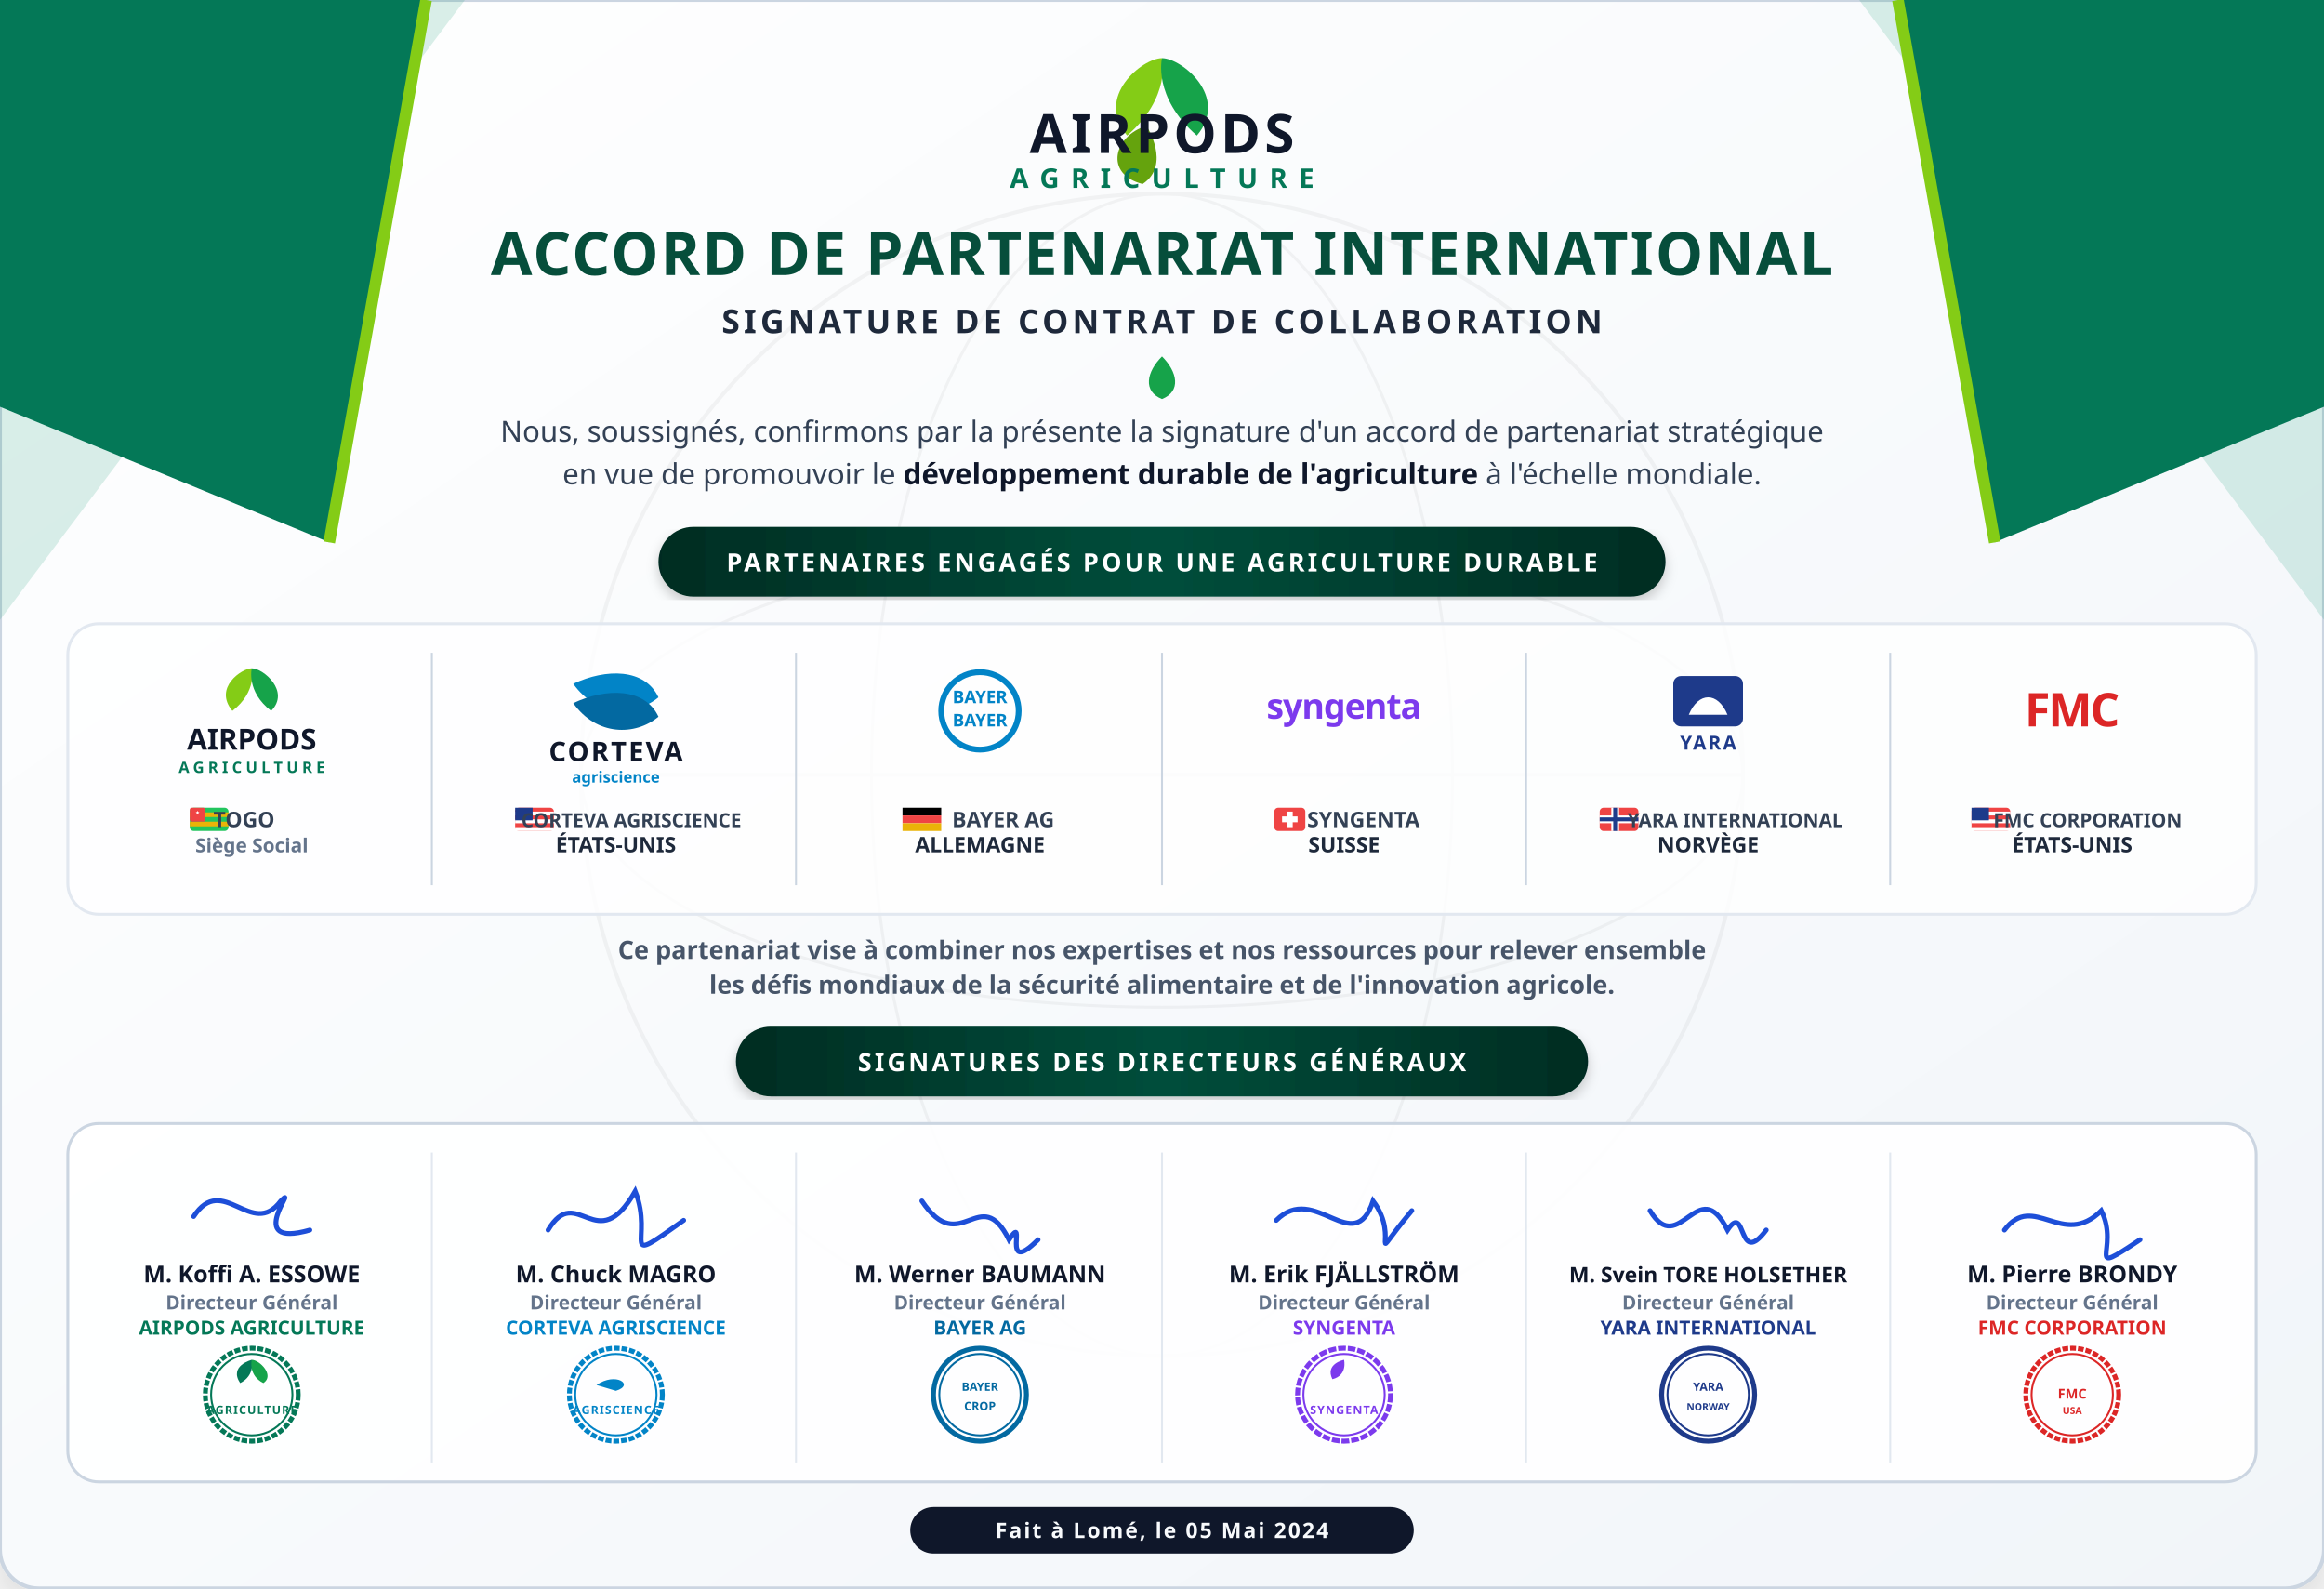
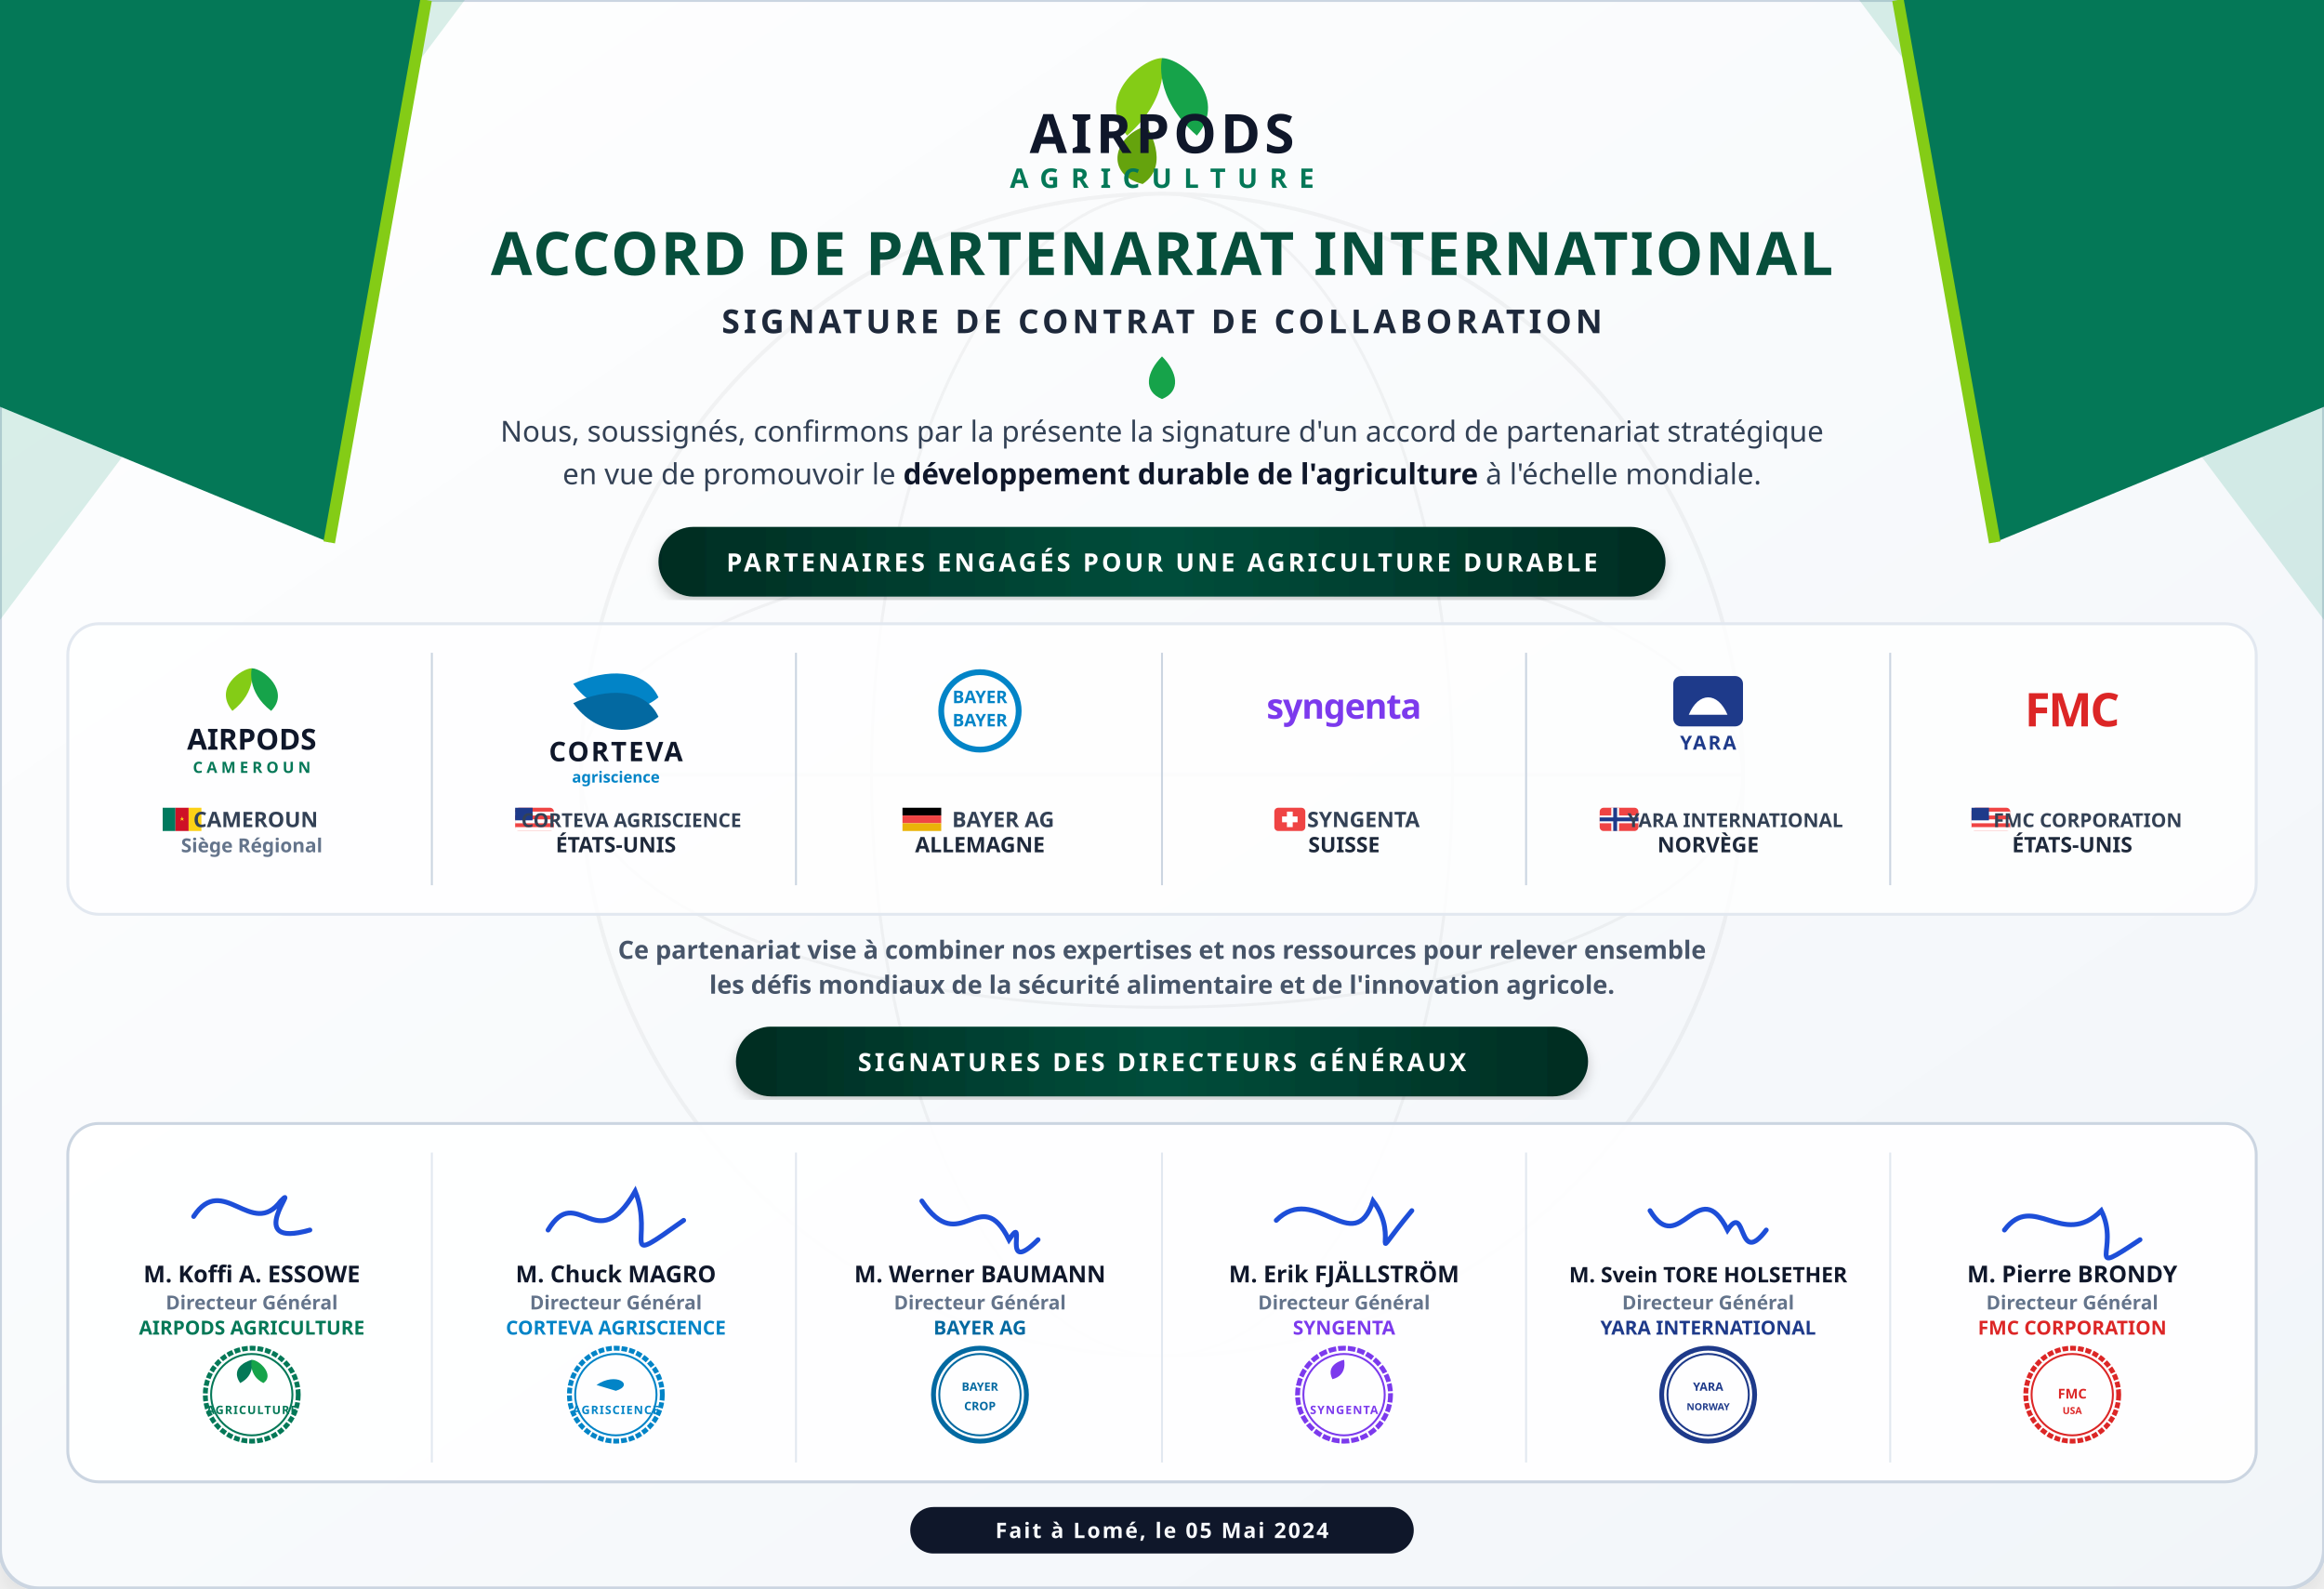
<svg xmlns="http://www.w3.org/2000/svg" viewBox="0 0 1200 820" width="100%" height="100%">
  <defs>
    <linearGradient id="bgGrad" x1="0%" y1="0%" x2="100%" y2="100%">
      <stop offset="0%" stop-color="#ffffff" />
      <stop offset="50%" stop-color="#f8fafc" />
      <stop offset="100%" stop-color="#f1f5f9" />
    </linearGradient>
    <linearGradient id="headerGreenGrad" x1="0%" y1="0%" x2="100%" y2="0%">
      <stop offset="0%" stop-color="#064e3b" />
      <stop offset="50%" stop-color="#047857" />
      <stop offset="100%" stop-color="#065f46" />
    </linearGradient>
    <linearGradient id="pillGrad" x1="0%" y1="0%" x2="100%" y2="0%">
      <stop offset="0%" stop-color="#022c22" />
      <stop offset="50%" stop-color="#064e3b" />
      <stop offset="100%" stop-color="#022c22" />
    </linearGradient>
    <clipPath id="leftCut">
      <polygon points="0,0 230,0 160,300 0,220" />
    </clipPath>
    <clipPath id="rightCut">
      <polygon points="970,0 1200,0 1200,220 1040,300" />
    </clipPath>
    <filter id="shadow" x="-5%" y="-5%" width="110%" height="110%">
      <feDropShadow dx="0" dy="4" stdDeviation="6" flood-color="#0f172a" flood-opacity="0.08" />
    </filter>
    <filter id="pillShadow" x="-5%" y="-5%" width="110%" height="110%">
      <feDropShadow dx="0" dy="3" stdDeviation="3" flood-color="#000000" flood-opacity="0.2" />
    </filter>
  </defs>
  <rect width="1200" height="820" rx="20" fill="url(#bgGrad)" stroke="#cbd5e1" stroke-width="2" filter="url(#shadow)" />
  <polygon points="0,0 240,0 0,320" fill="#059669" opacity="0.15" />
  <polygon points="0,0 220,0 170,280 0,210" fill="#047857" />
  <line x1="220" y1="0" x2="170" y2="280" stroke="#84cc16" stroke-width="6" />
  <polygon points="1200,0 960,0 1200,320" fill="#059669" opacity="0.15" />
  <polygon points="1200,0 980,0 1030,280 1200,210" fill="#047857" />
  <line x1="980" y1="0" x2="1030" y2="280" stroke="#84cc16" stroke-width="6" />
  <g opacity="0.04" fill="#0f172a">
    <circle cx="600" cy="400" r="300" stroke="#000" stroke-width="2" fill="none" />
    <ellipse cx="600" cy="400" rx="300" ry="120" stroke="#000" stroke-width="1.5" fill="none" />
    <ellipse cx="600" cy="400" rx="150" ry="300" stroke="#000" stroke-width="1.5" fill="none" />
    <line x1="300" y1="400" x2="900" y2="400" stroke="#000" stroke-width="2" />
  </g>
  <g transform="translate(600, 75)" text-anchor="middle">
    <path d="M-18,-5 C-35,-25 -10,-45 0,-45 C0,-45 5,-25 -18,-5 Z" fill="#84cc16" />
    <path d="M0,-45 C10,-45 35,-25 18,-5 C-5,-25 0,-45 0,-45 Z" fill="#16a34a" />
    <path d="M-8,-10 C-25,-5 -30,15 -10,20 C5,10 -8,-10 -8,-10 Z" fill="#65a30d" />
    <text y="4" font-family="'Plus Jakarta Sans', system-ui, sans-serif" font-weight="900" font-size="28" fill="#0f172a" letter-spacing="2">AIRPODS</text>
    <text y="22" font-family="'Plus Jakarta Sans', system-ui, sans-serif" font-weight="800" font-size="14" fill="#047857" letter-spacing="6">AGRICULTURE</text>
  </g>
  <text x="600" y="142" text-anchor="middle" font-family="'Plus Jakarta Sans', system-ui, sans-serif" font-weight="900" font-size="31" fill="#064e3b" letter-spacing="1">ACCORD DE PARTENARIAT INTERNATIONAL</text>
  <text x="600" y="172" text-anchor="middle" font-family="'Plus Jakarta Sans', system-ui, sans-serif" font-weight="800" font-size="17" fill="#1e293b" letter-spacing="2">SIGNATURE DE CONTRAT DE COLLABORATION</text>
  <path d="M600,184 C592,192 590,202 600,206 C610,202 608,192 600,184 Z" fill="#16a34a" />
  <text x="600" y="228" text-anchor="middle" font-family="'Plus Jakarta Sans', system-ui, sans-serif" font-weight="500" font-size="15" fill="#334155">
    Nous, soussignés, confirmons par la présente la signature d'un accord de partenariat stratégique
  </text>
  <text x="600" y="250" text-anchor="middle" font-family="'Plus Jakarta Sans', system-ui, sans-serif" font-weight="500" font-size="15" fill="#334155">
    en vue de promouvoir le <tspan font-weight="800" fill="#0f172a">développement durable de l'agriculture</tspan> à l'échelle mondiale.
  </text>
  <g transform="translate(600, 290)">
    <rect x="-260" y="-18" width="520" height="36" rx="18" fill="url(#pillGrad)" filter="url(#pillShadow)" />
    <text text-anchor="middle" y="5" font-family="'Plus Jakarta Sans', system-ui, sans-serif" font-weight="800" font-size="13" fill="#ffffff" letter-spacing="1.5">PARTENAIRES ENGAGÉS POUR UNE AGRICULTURE DURABLE</text>
  </g>
  <rect x="35" y="322" width="1130" height="150" rx="16" fill="#ffffff" fill-opacity="0.8" stroke="#e2e8f0" stroke-width="1.5" />
  <g transform="translate(130, 395)" text-anchor="middle">
    <path d="M-10,-28 C-20,-40 -5,-50 0,-50 C0,-50 3,-38 -10,-28 Z" fill="#84cc16" />
    <path d="M0,-50 C6,-50 20,-38 10,-28 C-3,-38 0,-50 0,-50 Z" fill="#16a34a" />
    <text y="-8" font-family="sans-serif" font-weight="900" font-size="15" fill="#0f172a">AIRPODS</text>
-     <text y="4" font-family="sans-serif" font-weight="800" font-size="8" fill="#047857" letter-spacing="2">AGRICULTURE</text>
-     <g transform="translate(-32, 22)">
-       <rect width="20" height="12" rx="2" fill="#22c55e" />
-       <rect y="2.4" width="20" height="2.4" fill="#eab308" />
-       <rect y="7.2" width="20" height="2.4" fill="#eab308" />
-       <rect width="8" height="7.2" rx="1" fill="#ef4444" />
-       <polygon points="4,1.5 4.8,3.5 3,2.2 5,2.2 3.2,3.5" fill="#ffffff" />
-     </g>
-     <text x="-4" y="32" font-family="sans-serif" font-weight="800" font-size="11" fill="#334155">TOGO</text>
-     <text y="45" font-family="sans-serif" font-weight="600" font-size="10" fill="#64748b">Siège Social</text>
+     <text y="4" font-family="sans-serif" font-weight="800" font-size="8" fill="#047857" letter-spacing="2">CAMEROUN</text>
+     <g transform="translate(-46, 22)">
+       <rect width="6.6" height="12" fill="#007a5e" />
+       <rect x="6.6" width="6.8" height="12" fill="#ce1126" />
+       <rect x="13.4" width="6.6" height="12" fill="#fcd116" />
+       <polygon points="10,4.5 10.8,6.8 9,5.5 11,5.5 9.2,6.8" fill="#fcd116" />
+     </g>
+     <text x="2" y="32" font-family="sans-serif" font-weight="800" font-size="11" fill="#334155">CAMEROUN</text>
+     <text y="45" font-family="sans-serif" font-weight="600" font-size="10" fill="#64748b">Siège Régional</text>
  </g>
  <line x1="223" y1="337" x2="223" y2="457" stroke="#cbd5e1" stroke-width="1" />
  <g transform="translate(318, 395)" text-anchor="middle">
    <path d="M-22,-42 C-5,-50 15,-50 22,-35 C10,-25 -10,-25 -22,-42 Z" fill="#0284c7" />
    <path d="M-22,-32 C-5,-40 15,-40 22,-25 C10,-15 -10,-15 -22,-32 Z" fill="#0369a1" />
    <text y="-2" font-family="sans-serif" font-weight="900" font-size="14" fill="#0f172a" letter-spacing="1">CORTEVA</text>
    <text y="9" font-family="sans-serif" font-weight="700" font-size="8" fill="#0284c7">agriscience</text>
    <g transform="translate(-52, 22)">
      <rect width="20" height="12" rx="2" fill="#ef4444" />
      <rect y="2" width="20" height="2" fill="#ffffff" />
      <rect y="6" width="20" height="2" fill="#ffffff" />
      <rect y="10" width="20" height="2" fill="#ffffff" />
      <rect width="9" height="6.5" fill="#1e3a8a" />
    </g>
    <text x="8" y="32" font-family="sans-serif" font-weight="800" font-size="10" fill="#334155">CORTEVA AGRISCIENCE</text>
    <text y="45" font-family="sans-serif" font-weight="800" font-size="11" fill="#1e293b">ÉTATS-UNIS</text>
  </g>
  <line x1="411" y1="337" x2="411" y2="457" stroke="#cbd5e1" stroke-width="1" />
  <g transform="translate(506, 395)" text-anchor="middle">
    <circle cx="0" cy="-28" r="20" fill="none" stroke="#0284c7" stroke-width="3" />
    <text y="-32" font-family="sans-serif" font-weight="900" font-size="9" fill="#0284c7">BAYER</text>
    <text y="-20" font-family="sans-serif" font-weight="900" font-size="9" fill="#0284c7">BAYER</text>
    <g transform="translate(-40, 22)">
      <rect width="20" height="4" fill="#000000" />
      <rect y="4" width="20" height="4" fill="#ef4444" />
      <rect y="8" width="20" height="4" fill="#eab308" />
    </g>
    <text x="12" y="32" font-family="sans-serif" font-weight="800" font-size="11" fill="#334155">BAYER AG</text>
    <text y="45" font-family="sans-serif" font-weight="800" font-size="11" fill="#1e293b">ALLEMAGNE</text>
  </g>
  <line x1="600" y1="337" x2="600" y2="457" stroke="#cbd5e1" stroke-width="1" />
  <g transform="translate(694, 395)" text-anchor="middle">
    <text y="-24" font-family="sans-serif" font-weight="900" font-size="18" fill="#7c3aed" letter-spacing="-0.5">syngenta</text>
    <g transform="translate(-36, 22)">
      <rect width="16" height="12" rx="2" fill="#ef4444" />
      <rect x="6.5" y="2" width="3" height="8" fill="#ffffff" />
      <rect x="4" y="4.5" width="8" height="3" fill="#ffffff" />
    </g>
    <text x="10" y="32" font-family="sans-serif" font-weight="800" font-size="11" fill="#334155">SYNGENTA</text>
    <text y="45" font-family="sans-serif" font-weight="800" font-size="11" fill="#1e293b">SUISSE</text>
  </g>
  <line x1="788" y1="337" x2="788" y2="457" stroke="#cbd5e1" stroke-width="1" />
  <g transform="translate(882, 395)" text-anchor="middle">
    <rect x="-18" y="-46" width="36" height="26" rx="4" fill="#1e3a8a" />
    <path d="M-10,-26 C-5,-38 5,-38 10,-26 Z" fill="#ffffff" />
    <text y="-8" font-family="sans-serif" font-weight="900" font-size="10" fill="#1e3a8a" letter-spacing="1">YARA</text>
    <g transform="translate(-56, 22)">
      <rect width="20" height="12" rx="2" fill="#ef4444" />
      <rect x="6" width="4" height="12" fill="#ffffff" />
      <rect y="4" width="20" height="4" fill="#ffffff" />
      <rect x="7" width="2" height="12" fill="#1e3a8a" />
      <rect y="5" width="20" height="2" fill="#1e3a8a" />
    </g>
    <text x="14" y="32" font-family="sans-serif" font-weight="800" font-size="10" fill="#334155">YARA INTERNATIONAL</text>
    <text y="45" font-family="sans-serif" font-weight="800" font-size="11" fill="#1e293b">NORVÈGE</text>
  </g>
  <line x1="976" y1="337" x2="976" y2="457" stroke="#cbd5e1" stroke-width="1" />
  <g transform="translate(1070, 395)" text-anchor="middle">
    <text y="-20" font-family="sans-serif" font-weight="900" font-size="24" fill="#dc2626" letter-spacing="-1">FMC</text>
    <g transform="translate(-52, 22)">
      <rect width="20" height="12" rx="2" fill="#ef4444" />
      <rect y="2" width="20" height="2" fill="#ffffff" />
      <rect y="6" width="20" height="2" fill="#ffffff" />
      <rect y="10" width="20" height="2" fill="#ffffff" />
      <rect width="9" height="6.5" fill="#1e3a8a" />
    </g>
    <text x="8" y="32" font-family="sans-serif" font-weight="800" font-size="10" fill="#334155">FMC CORPORATION</text>
    <text y="45" font-family="sans-serif" font-weight="800" font-size="11" fill="#1e293b">ÉTATS-UNIS</text>
  </g>
  <text x="600" y="495" text-anchor="middle" font-family="'Plus Jakarta Sans', system-ui, sans-serif" font-weight="600" font-size="13" fill="#475569">
    Ce partenariat vise à combiner nos expertises et nos ressources pour relever ensemble
  </text>
  <text x="600" y="513" text-anchor="middle" font-family="'Plus Jakarta Sans', system-ui, sans-serif" font-weight="600" font-size="13" fill="#475569">
    les défis mondiaux de la sécurité alimentaire et de l'innovation agricole.
  </text>
  <g transform="translate(600, 548)">
    <rect x="-220" y="-18" width="440" height="36" rx="18" fill="url(#pillGrad)" filter="url(#pillShadow)" />
    <text text-anchor="middle" y="5" font-family="'Plus Jakarta Sans', system-ui, sans-serif" font-weight="800" font-size="13" fill="#ffffff" letter-spacing="1.5">SIGNATURES DES DIRECTEURS GÉNÉRAUX</text>
  </g>
  <rect x="35" y="580" width="1130" height="185" rx="16" fill="#ffffff" fill-opacity="0.9" stroke="#cbd5e1" stroke-width="1.5" />
  <g transform="translate(130, 670)" text-anchor="middle">
    <path d="M-30,-42 C-15,-65 0,-30 15,-50 C25,-60 -5,-25 30,-35" stroke="#1d4ed8" stroke-width="2.5" fill="none" stroke-linecap="round" />
    <text y="-8" font-family="sans-serif" font-weight="900" font-size="12" fill="#0f172a">M. Koffi A. ESSOWE</text>
    <text y="6" font-family="sans-serif" font-weight="700" font-size="10" fill="#64748b">Directeur Général</text>
    <text y="19" font-family="sans-serif" font-weight="900" font-size="10" fill="#047857">AIRPODS AGRICULTURE</text>
    <g transform="translate(0, 50)">
      <circle cx="0" cy="0" r="24" fill="none" stroke="#047857" stroke-width="2.5" stroke-dasharray="3,1" />
      <circle cx="0" cy="0" r="21" fill="none" stroke="#047857" stroke-width="1" />
      <path d="M-6,-6 C-12,-15 0,-18 0,-18 C0,-18 2,-10 -6,-6 Z" fill="#047857" />
      <path d="M0,-18 C4,-18 12,-10 6,-6 C-2,-10 0,-18 0,-18 Z" fill="#16a34a" />
      <text y="10" font-family="sans-serif" font-weight="900" font-size="6" fill="#047857" letter-spacing="0.5">AGRICULTURE</text>
    </g>
  </g>
  <line x1="223" y1="595" x2="223" y2="755" stroke="#e2e8f0" stroke-width="1" />
  <g transform="translate(318, 670)" text-anchor="middle">
    <path d="M-35,-35 C-20,-60 -10,-20 10,-55 C20,-30 0,-15 35,-40" stroke="#1d4ed8" stroke-width="2.5" fill="none" stroke-linecap="round" />
    <text y="-8" font-family="sans-serif" font-weight="900" font-size="12" fill="#0f172a">M. Chuck MAGRO</text>
    <text y="6" font-family="sans-serif" font-weight="700" font-size="10" fill="#64748b">Directeur Général</text>
    <text y="19" font-family="sans-serif" font-weight="900" font-size="10" fill="#0284c7">CORTEVA AGRISCIENCE</text>
    <g transform="translate(0, 50)">
      <circle cx="0" cy="0" r="24" fill="none" stroke="#0284c7" stroke-width="2.5" stroke-dasharray="3,1" />
      <circle cx="0" cy="0" r="21" fill="none" stroke="#0284c7" stroke-width="1" />
      <path d="M-10,-5 C0,-12 10,-5 0,-2 Z" fill="#0284c7" />
      <text y="10" font-family="sans-serif" font-weight="900" font-size="6" fill="#0284c7" letter-spacing="0.5">AGRISCIENCE</text>
    </g>
  </g>
  <line x1="411" y1="595" x2="411" y2="755" stroke="#e2e8f0" stroke-width="1" />
  <g transform="translate(506, 670)" text-anchor="middle">
    <path d="M-30,-50 C-10,-20 0,-60 15,-30 C25,-45 10,-10 30,-30" stroke="#1d4ed8" stroke-width="2.5" fill="none" stroke-linecap="round" />
    <text y="-8" font-family="sans-serif" font-weight="900" font-size="12" fill="#0f172a">M. Werner BAUMANN</text>
    <text y="6" font-family="sans-serif" font-weight="700" font-size="10" fill="#64748b">Directeur Général</text>
    <text y="19" font-family="sans-serif" font-weight="900" font-size="10" fill="#0369a1">BAYER AG</text>
    <g transform="translate(0, 50)">
      <circle cx="0" cy="0" r="24" fill="none" stroke="#0369a1" stroke-width="2.5" />
      <circle cx="0" cy="0" r="21" fill="none" stroke="#0369a1" stroke-width="1" />
      <text y="-2" font-family="sans-serif" font-weight="900" font-size="6" fill="#0369a1">BAYER</text>
      <text y="8" font-family="sans-serif" font-weight="900" font-size="6" fill="#0369a1">CROP</text>
    </g>
  </g>
  <line x1="600" y1="595" x2="600" y2="755" stroke="#e2e8f0" stroke-width="1" />
  <g transform="translate(694, 670)" text-anchor="middle">
    <path d="M-35,-40 C-15,-60 5,-20 15,-50 C30,-30 10,-15 35,-45" stroke="#1d4ed8" stroke-width="2.5" fill="none" stroke-linecap="round" />
    <text y="-8" font-family="sans-serif" font-weight="900" font-size="12" fill="#0f172a">M. Erik FJÄLLSTRÖM</text>
    <text y="6" font-family="sans-serif" font-weight="700" font-size="10" fill="#64748b">Directeur Général</text>
    <text y="19" font-family="sans-serif" font-weight="900" font-size="10" fill="#7c3aed">SYNGENTA</text>
    <g transform="translate(0, 50)">
      <circle cx="0" cy="0" r="24" fill="none" stroke="#7c3aed" stroke-width="2.5" stroke-dasharray="4,1" />
      <circle cx="0" cy="0" r="21" fill="none" stroke="#7c3aed" stroke-width="1" />
      <path d="M-6,-8 C-10,-16 0,-18 0,-18 C0,-18 2,-10 -6,-8 Z" fill="#7c3aed" />
      <text y="10" font-family="sans-serif" font-weight="900" font-size="6" fill="#7c3aed" letter-spacing="0.5">SYNGENTA</text>
    </g>
  </g>
  <line x1="788" y1="595" x2="788" y2="755" stroke="#e2e8f0" stroke-width="1" />
  <g transform="translate(882, 670)" text-anchor="middle">
    <path d="M-30,-45 C-15,-20 -5,-65 10,-35 C20,-50 15,-15 30,-35" stroke="#1d4ed8" stroke-width="2.5" fill="none" stroke-linecap="round" />
    <text y="-8" font-family="sans-serif" font-weight="900" font-size="11" fill="#0f172a">M. Svein TORE HOLSETHER</text>
    <text y="6" font-family="sans-serif" font-weight="700" font-size="10" fill="#64748b">Directeur Général</text>
    <text y="19" font-family="sans-serif" font-weight="900" font-size="10" fill="#1e3a8a">YARA INTERNATIONAL</text>
    <g transform="translate(0, 50)">
      <circle cx="0" cy="0" r="24" fill="none" stroke="#1e3a8a" stroke-width="2.5" />
      <circle cx="0" cy="0" r="21" fill="none" stroke="#1e3a8a" stroke-width="1" />
      <text y="-2" font-family="sans-serif" font-weight="900" font-size="6" fill="#1e3a8a">YARA</text>
      <text y="8" font-family="sans-serif" font-weight="900" font-size="5" fill="#1e3a8a">NORWAY</text>
    </g>
  </g>
  <line x1="976" y1="595" x2="976" y2="755" stroke="#e2e8f0" stroke-width="1" />
  <g transform="translate(1070, 670)" text-anchor="middle">
    <path d="M-35,-35 C-20,-55 -5,-25 15,-45 C25,-25 5,-10 35,-30" stroke="#1d4ed8" stroke-width="2.5" fill="none" stroke-linecap="round" />
    <text y="-8" font-family="sans-serif" font-weight="900" font-size="12" fill="#0f172a">M. Pierre BRONDY</text>
    <text y="6" font-family="sans-serif" font-weight="700" font-size="10" fill="#64748b">Directeur Général</text>
    <text y="19" font-family="sans-serif" font-weight="900" font-size="10" fill="#dc2626">FMC CORPORATION</text>
    <g transform="translate(0, 50)">
      <circle cx="0" cy="0" r="24" fill="none" stroke="#dc2626" stroke-width="2.5" stroke-dasharray="3,1" />
      <circle cx="0" cy="0" r="21" fill="none" stroke="#dc2626" stroke-width="1" />
      <text y="2" font-family="sans-serif" font-weight="900" font-size="7" fill="#dc2626">FMC</text>
      <text y="10" font-family="sans-serif" font-weight="900" font-size="5" fill="#dc2626">USA</text>
    </g>
  </g>
  <g transform="translate(600, 792)" text-anchor="middle">
    <rect x="-130" y="-14" width="260" height="24" rx="12" fill="#0f172a" />
    <text y="2" font-family="'Plus Jakarta Sans', system-ui, sans-serif" font-weight="800" font-size="11" fill="#f8fafc" letter-spacing="1">Fait à Lomé, le 05 Mai 2024</text>
  </g>
</svg>
